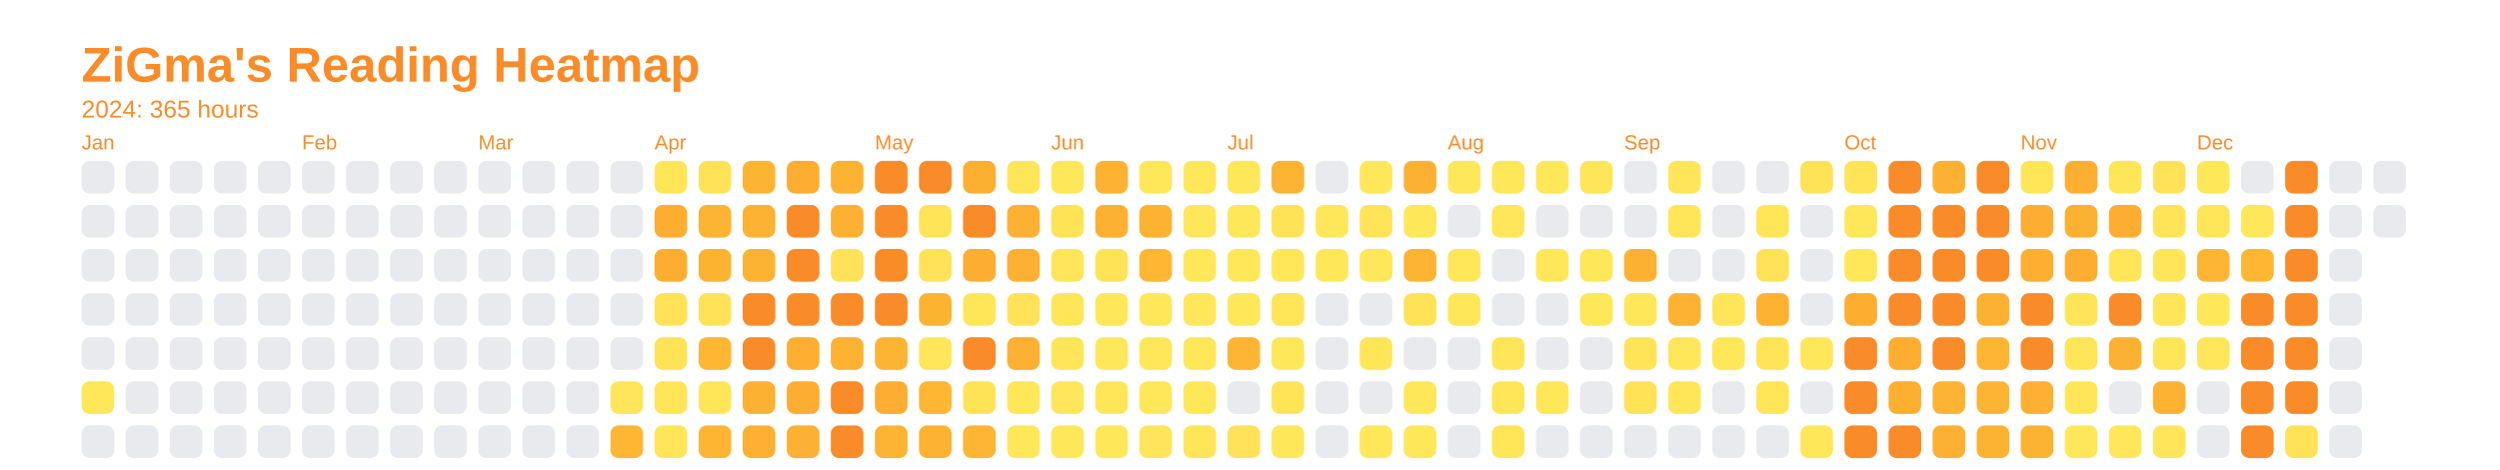
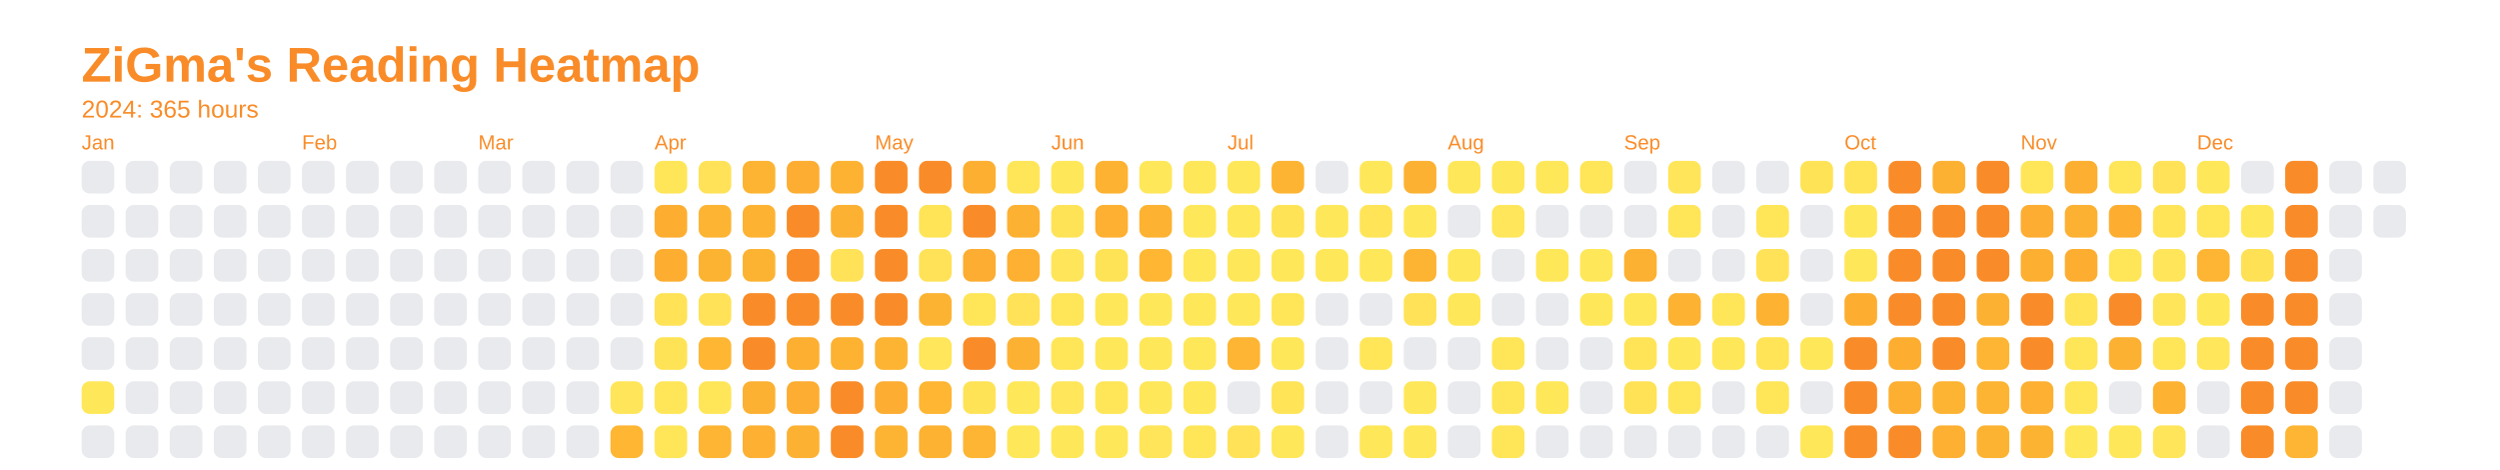
<svg xmlns="http://www.w3.org/2000/svg" baseProfile="full" height="57.5mm" version="1.1" viewBox="0,0,306.2,57.5" width="306.2mm">
  <defs />
  <rect fill="none" height="57.5" width="306.2" x="0" y="0" />
  <text fill="#f98c28" style="font-size:6px; font-family:Arial; font-weight:bold;" x="10" y="10">ZiGma's Reading Heatmap</text>
  <text fill="#f98c28" style="font-size:3px; font-family:Arial;" x="10" y="14.4">2024: 365 hours</text>
  <text fill="#f98c28" style="font-size:2.5px; font-family:Arial" x="10" y="18.3">Jan</text>
  <rect fill="#e8eaed" height="4" rx="1" ry="1" width="4" x="10" y="19.7" />
  <rect fill="#e8eaed" height="4" rx="1" ry="1" width="4" x="10" y="25.1" />
  <rect fill="#e8eaed" height="4" rx="1" ry="1" width="4" x="10" y="30.5" />
  <rect fill="#e8eaed" height="4" rx="1" ry="1" width="4" x="10" y="35.9" />
  <rect fill="#e8eaed" height="4" rx="1" ry="1" width="4" x="10" y="41.3" />
  <rect fill="#ffe75a" height="4" rx="1" ry="1" width="4" x="10" y="46.7" />
  <rect fill="#e8eaed" height="4" rx="1" ry="1" width="4" x="10" y="52.1" />
  <rect fill="#e8eaed" height="4" rx="1" ry="1" width="4" x="15.4" y="19.7" />
  <rect fill="#e8eaed" height="4" rx="1" ry="1" width="4" x="15.4" y="25.1" />
  <rect fill="#e8eaed" height="4" rx="1" ry="1" width="4" x="15.4" y="30.5" />
  <rect fill="#e8eaed" height="4" rx="1" ry="1" width="4" x="15.4" y="35.9" />
  <rect fill="#e8eaed" height="4" rx="1" ry="1" width="4" x="15.4" y="41.3" />
  <rect fill="#e8eaed" height="4" rx="1" ry="1" width="4" x="15.4" y="46.7" />
  <rect fill="#e8eaed" height="4" rx="1" ry="1" width="4" x="15.4" y="52.1" />
  <rect fill="#e8eaed" height="4" rx="1" ry="1" width="4" x="20.8" y="19.7" />
  <rect fill="#e8eaed" height="4" rx="1" ry="1" width="4" x="20.8" y="25.1" />
  <rect fill="#e8eaed" height="4" rx="1" ry="1" width="4" x="20.8" y="30.5" />
  <rect fill="#e8eaed" height="4" rx="1" ry="1" width="4" x="20.8" y="35.9" />
  <rect fill="#e8eaed" height="4" rx="1" ry="1" width="4" x="20.8" y="41.3" />
  <rect fill="#e8eaed" height="4" rx="1" ry="1" width="4" x="20.8" y="46.7" />
  <rect fill="#e8eaed" height="4" rx="1" ry="1" width="4" x="20.8" y="52.1" />
  <rect fill="#e8eaed" height="4" rx="1" ry="1" width="4" x="26.2" y="19.7" />
  <rect fill="#e8eaed" height="4" rx="1" ry="1" width="4" x="26.2" y="25.1" />
  <rect fill="#e8eaed" height="4" rx="1" ry="1" width="4" x="26.2" y="30.5" />
  <rect fill="#e8eaed" height="4" rx="1" ry="1" width="4" x="26.2" y="35.9" />
  <rect fill="#e8eaed" height="4" rx="1" ry="1" width="4" x="26.2" y="41.3" />
  <rect fill="#e8eaed" height="4" rx="1" ry="1" width="4" x="26.2" y="46.7" />
  <rect fill="#e8eaed" height="4" rx="1" ry="1" width="4" x="26.2" y="52.1" />
  <rect fill="#e8eaed" height="4" rx="1" ry="1" width="4" x="31.6" y="19.7" />
  <rect fill="#e8eaed" height="4" rx="1" ry="1" width="4" x="31.6" y="25.1" />
  <rect fill="#e8eaed" height="4" rx="1" ry="1" width="4" x="31.6" y="30.5" />
  <rect fill="#e8eaed" height="4" rx="1" ry="1" width="4" x="31.6" y="35.9" />
  <rect fill="#e8eaed" height="4" rx="1" ry="1" width="4" x="31.6" y="41.3" />
  <rect fill="#e8eaed" height="4" rx="1" ry="1" width="4" x="31.6" y="46.7" />
  <rect fill="#e8eaed" height="4" rx="1" ry="1" width="4" x="31.6" y="52.1" />
  <text fill="#f98c28" style="font-size:2.5px; font-family:Arial" x="37.0" y="18.3">Feb</text>
  <rect fill="#e8eaed" height="4" rx="1" ry="1" width="4" x="37.0" y="19.7" />
  <rect fill="#e8eaed" height="4" rx="1" ry="1" width="4" x="37.0" y="25.1" />
  <rect fill="#e8eaed" height="4" rx="1" ry="1" width="4" x="37.0" y="30.5" />
  <rect fill="#e8eaed" height="4" rx="1" ry="1" width="4" x="37.0" y="35.9" />
  <rect fill="#e8eaed" height="4" rx="1" ry="1" width="4" x="37.0" y="41.3" />
  <rect fill="#e8eaed" height="4" rx="1" ry="1" width="4" x="37.0" y="46.7" />
  <rect fill="#e8eaed" height="4" rx="1" ry="1" width="4" x="37.0" y="52.1" />
  <rect fill="#e8eaed" height="4" rx="1" ry="1" width="4" x="42.4" y="19.7" />
  <rect fill="#e8eaed" height="4" rx="1" ry="1" width="4" x="42.4" y="25.1" />
  <rect fill="#e8eaed" height="4" rx="1" ry="1" width="4" x="42.4" y="30.5" />
  <rect fill="#e8eaed" height="4" rx="1" ry="1" width="4" x="42.4" y="35.9" />
  <rect fill="#e8eaed" height="4" rx="1" ry="1" width="4" x="42.4" y="41.3" />
  <rect fill="#e8eaed" height="4" rx="1" ry="1" width="4" x="42.4" y="46.7" />
  <rect fill="#e8eaed" height="4" rx="1" ry="1" width="4" x="42.4" y="52.1" />
  <rect fill="#e8eaed" height="4" rx="1" ry="1" width="4" x="47.8" y="19.7" />
  <rect fill="#e8eaed" height="4" rx="1" ry="1" width="4" x="47.8" y="25.1" />
  <rect fill="#e8eaed" height="4" rx="1" ry="1" width="4" x="47.8" y="30.5" />
  <rect fill="#e8eaed" height="4" rx="1" ry="1" width="4" x="47.8" y="35.9" />
  <rect fill="#e8eaed" height="4" rx="1" ry="1" width="4" x="47.8" y="41.3" />
  <rect fill="#e8eaed" height="4" rx="1" ry="1" width="4" x="47.8" y="46.7" />
  <rect fill="#e8eaed" height="4" rx="1" ry="1" width="4" x="47.8" y="52.1" />
  <rect fill="#e8eaed" height="4" rx="1" ry="1" width="4" x="53.2" y="19.7" />
  <rect fill="#e8eaed" height="4" rx="1" ry="1" width="4" x="53.2" y="25.1" />
  <rect fill="#e8eaed" height="4" rx="1" ry="1" width="4" x="53.2" y="30.5" />
  <rect fill="#e8eaed" height="4" rx="1" ry="1" width="4" x="53.2" y="35.9" />
  <rect fill="#e8eaed" height="4" rx="1" ry="1" width="4" x="53.2" y="41.3" />
  <rect fill="#e8eaed" height="4" rx="1" ry="1" width="4" x="53.2" y="46.7" />
  <rect fill="#e8eaed" height="4" rx="1" ry="1" width="4" x="53.2" y="52.1" />
  <text fill="#f98c28" style="font-size:2.5px; font-family:Arial" x="58.6" y="18.3">Mar</text>
  <rect fill="#e8eaed" height="4" rx="1" ry="1" width="4" x="58.6" y="19.7" />
  <rect fill="#e8eaed" height="4" rx="1" ry="1" width="4" x="58.6" y="25.1" />
  <rect fill="#e8eaed" height="4" rx="1" ry="1" width="4" x="58.6" y="30.5" />
  <rect fill="#e8eaed" height="4" rx="1" ry="1" width="4" x="58.6" y="35.9" />
  <rect fill="#e8eaed" height="4" rx="1" ry="1" width="4" x="58.6" y="41.3" />
  <rect fill="#e8eaed" height="4" rx="1" ry="1" width="4" x="58.6" y="46.7" />
  <rect fill="#e8eaed" height="4" rx="1" ry="1" width="4" x="58.6" y="52.1" />
  <rect fill="#e8eaed" height="4" rx="1" ry="1" width="4" x="64" y="19.7" />
  <rect fill="#e8eaed" height="4" rx="1" ry="1" width="4" x="64" y="25.1" />
  <rect fill="#e8eaed" height="4" rx="1" ry="1" width="4" x="64" y="30.5" />
  <rect fill="#e8eaed" height="4" rx="1" ry="1" width="4" x="64" y="35.9" />
  <rect fill="#e8eaed" height="4" rx="1" ry="1" width="4" x="64" y="41.3" />
  <rect fill="#e8eaed" height="4" rx="1" ry="1" width="4" x="64" y="46.7" />
  <rect fill="#e8eaed" height="4" rx="1" ry="1" width="4" x="64" y="52.1" />
  <rect fill="#e8eaed" height="4" rx="1" ry="1" width="4" x="69.4" y="19.7" />
  <rect fill="#e8eaed" height="4" rx="1" ry="1" width="4" x="69.4" y="25.1" />
  <rect fill="#e8eaed" height="4" rx="1" ry="1" width="4" x="69.4" y="30.5" />
  <rect fill="#e8eaed" height="4" rx="1" ry="1" width="4" x="69.4" y="35.9" />
  <rect fill="#e8eaed" height="4" rx="1" ry="1" width="4" x="69.4" y="41.3" />
  <rect fill="#e8eaed" height="4" rx="1" ry="1" width="4" x="69.4" y="46.7" />
  <rect fill="#e8eaed" height="4" rx="1" ry="1" width="4" x="69.4" y="52.1" />
  <rect fill="#e8eaed" height="4" rx="1" ry="1" width="4" x="74.8" y="19.7" />
  <rect fill="#e8eaed" height="4" rx="1" ry="1" width="4" x="74.8" y="25.1" />
  <rect fill="#e8eaed" height="4" rx="1" ry="1" width="4" x="74.8" y="30.5" />
  <rect fill="#e8eaed" height="4" rx="1" ry="1" width="4" x="74.8" y="35.9" />
  <rect fill="#e8eaed" height="4" rx="1" ry="1" width="4" x="74.8" y="41.3" />
  <rect fill="#ffe559" height="4" rx="1" ry="1" width="4" x="74.8" y="46.7" />
  <rect fill="#feb633" height="4" rx="1" ry="1" width="4" x="74.8" y="52.1" />
  <text fill="#f98c28" style="font-size:2.5px; font-family:Arial" x="80.2" y="18.3">Apr</text>
  <rect fill="#ffe659" height="4" rx="1" ry="1" width="4" x="80.2" y="19.7" />
  <rect fill="#fdae31" height="4" rx="1" ry="1" width="4" x="80.2" y="25.1" />
  <rect fill="#fdae31" height="4" rx="1" ry="1" width="4" x="80.2" y="30.5" />
  <rect fill="#ffe256" height="4" rx="1" ry="1" width="4" x="80.2" y="35.9" />
  <rect fill="#ffe357" height="4" rx="1" ry="1" width="4" x="80.2" y="41.3" />
  <rect fill="#ffe659" height="4" rx="1" ry="1" width="4" x="80.2" y="46.7" />
  <rect fill="#ffe659" height="4" rx="1" ry="1" width="4" x="80.2" y="52.1" />
  <rect fill="#ffe257" height="4" rx="1" ry="1" width="4" x="85.6" y="19.7" />
  <rect fill="#feb433" height="4" rx="1" ry="1" width="4" x="85.6" y="25.1" />
  <rect fill="#fdb332" height="4" rx="1" ry="1" width="4" x="85.6" y="30.5" />
  <rect fill="#ffe257" height="4" rx="1" ry="1" width="4" x="85.6" y="35.9" />
  <rect fill="#feb633" height="4" rx="1" ry="1" width="4" x="85.6" y="41.3" />
  <rect fill="#ffe659" height="4" rx="1" ry="1" width="4" x="85.6" y="46.7" />
  <rect fill="#feb533" height="4" rx="1" ry="1" width="4" x="85.6" y="52.1" />
  <rect fill="#fdb432" height="4" rx="1" ry="1" width="4" x="91" y="19.7" />
  <rect fill="#fdb232" height="4" rx="1" ry="1" width="4" x="91" y="25.1" />
  <rect fill="#fdb332" height="4" rx="1" ry="1" width="4" x="91" y="30.5" />
  <rect fill="#f98c28" height="4" rx="1" ry="1" width="4" x="91" y="35.9" />
  <rect fill="#f98c28" height="4" rx="1" ry="1" width="4" x="91" y="41.3" />
  <rect fill="#fdb132" height="4" rx="1" ry="1" width="4" x="91" y="46.7" />
  <rect fill="#fdb031" height="4" rx="1" ry="1" width="4" x="91" y="52.1" />
  <rect fill="#fdad31" height="4" rx="1" ry="1" width="4" x="96.4" y="19.7" />
  <rect fill="#f98c28" height="4" rx="1" ry="1" width="4" x="96.4" y="25.1" />
  <rect fill="#f98c28" height="4" rx="1" ry="1" width="4" x="96.4" y="30.5" />
  <rect fill="#f98c28" height="4" rx="1" ry="1" width="4" x="96.4" y="35.9" />
  <rect fill="#fdaf31" height="4" rx="1" ry="1" width="4" x="96.4" y="41.3" />
  <rect fill="#fdad31" height="4" rx="1" ry="1" width="4" x="96.4" y="46.7" />
  <rect fill="#fdb132" height="4" rx="1" ry="1" width="4" x="96.4" y="52.1" />
  <rect fill="#fdb232" height="4" rx="1" ry="1" width="4" x="101.8" y="19.7" />
  <rect fill="#fdb132" height="4" rx="1" ry="1" width="4" x="101.8" y="25.1" />
  <rect fill="#ffe257" height="4" rx="1" ry="1" width="4" x="101.8" y="30.5" />
  <rect fill="#f98c28" height="4" rx="1" ry="1" width="4" x="101.8" y="35.9" />
  <rect fill="#fdb232" height="4" rx="1" ry="1" width="4" x="101.8" y="41.3" />
  <rect fill="#f98c28" height="4" rx="1" ry="1" width="4" x="101.8" y="46.7" />
  <rect fill="#f98c28" height="4" rx="1" ry="1" width="4" x="101.8" y="52.1" />
  <text fill="#f98c28" style="font-size:2.5px; font-family:Arial" x="107.2" y="18.3">May</text>
  <rect fill="#f98c28" height="4" rx="1" ry="1" width="4" x="107.2" y="19.7" />
  <rect fill="#f98c28" height="4" rx="1" ry="1" width="4" x="107.2" y="25.1" />
  <rect fill="#f98c28" height="4" rx="1" ry="1" width="4" x="107.2" y="30.5" />
  <rect fill="#f98c28" height="4" rx="1" ry="1" width="4" x="107.2" y="35.9" />
  <rect fill="#fdb433" height="4" rx="1" ry="1" width="4" x="107.2" y="41.3" />
  <rect fill="#fdad31" height="4" rx="1" ry="1" width="4" x="107.2" y="46.7" />
  <rect fill="#fdb433" height="4" rx="1" ry="1" width="4" x="107.2" y="52.1" />
  <rect fill="#f98c28" height="4" rx="1" ry="1" width="4" x="112.6" y="19.7" />
  <rect fill="#ffe458" height="4" rx="1" ry="1" width="4" x="112.6" y="25.1" />
  <rect fill="#ffe257" height="4" rx="1" ry="1" width="4" x="112.6" y="30.5" />
  <rect fill="#fdb332" height="4" rx="1" ry="1" width="4" x="112.6" y="35.9" />
  <rect fill="#ffe65a" height="4" rx="1" ry="1" width="4" x="112.6" y="41.3" />
  <rect fill="#feb633" height="4" rx="1" ry="1" width="4" x="112.6" y="46.7" />
  <rect fill="#fdb232" height="4" rx="1" ry="1" width="4" x="112.6" y="52.1" />
  <rect fill="#fdaf31" height="4" rx="1" ry="1" width="4" x="118" y="19.7" />
  <rect fill="#f98c28" height="4" rx="1" ry="1" width="4" x="118" y="25.1" />
  <rect fill="#fdad31" height="4" rx="1" ry="1" width="4" x="118" y="30.5" />
  <rect fill="#ffe558" height="4" rx="1" ry="1" width="4" x="118" y="35.9" />
  <rect fill="#f98c28" height="4" rx="1" ry="1" width="4" x="118" y="41.3" />
  <rect fill="#ffe357" height="4" rx="1" ry="1" width="4" x="118" y="46.7" />
  <rect fill="#feb533" height="4" rx="1" ry="1" width="4" x="118" y="52.1" />
  <rect fill="#ffe659" height="4" rx="1" ry="1" width="4" x="123.4" y="19.7" />
  <rect fill="#fdb132" height="4" rx="1" ry="1" width="4" x="123.4" y="25.1" />
  <rect fill="#fdb032" height="4" rx="1" ry="1" width="4" x="123.4" y="30.5" />
  <rect fill="#ffe257" height="4" rx="1" ry="1" width="4" x="123.4" y="35.9" />
  <rect fill="#fdb132" height="4" rx="1" ry="1" width="4" x="123.4" y="41.3" />
  <rect fill="#ffe75a" height="4" rx="1" ry="1" width="4" x="123.4" y="46.7" />
  <rect fill="#ffe75a" height="4" rx="1" ry="1" width="4" x="123.4" y="52.1" />
  <text fill="#f98c28" style="font-size:2.5px; font-family:Arial" x="128.8" y="18.3">Jun</text>
  <rect fill="#ffe75a" height="4" rx="1" ry="1" width="4" x="128.8" y="19.7" />
  <rect fill="#ffe357" height="4" rx="1" ry="1" width="4" x="128.8" y="25.1" />
  <rect fill="#ffe559" height="4" rx="1" ry="1" width="4" x="128.8" y="30.5" />
  <rect fill="#ffe558" height="4" rx="1" ry="1" width="4" x="128.8" y="35.9" />
  <rect fill="#ffe659" height="4" rx="1" ry="1" width="4" x="128.8" y="41.3" />
  <rect fill="#ffe65a" height="4" rx="1" ry="1" width="4" x="128.8" y="46.7" />
  <rect fill="#ffe75a" height="4" rx="1" ry="1" width="4" x="128.8" y="52.1" />
  <rect fill="#fdb232" height="4" rx="1" ry="1" width="4" x="134.2" y="19.7" />
  <rect fill="#fdb031" height="4" rx="1" ry="1" width="4" x="134.2" y="25.1" />
  <rect fill="#ffe357" height="4" rx="1" ry="1" width="4" x="134.2" y="30.5" />
  <rect fill="#ffe75a" height="4" rx="1" ry="1" width="4" x="134.2" y="35.9" />
  <rect fill="#ffe75a" height="4" rx="1" ry="1" width="4" x="134.2" y="41.3" />
  <rect fill="#ffe659" height="4" rx="1" ry="1" width="4" x="134.2" y="46.7" />
  <rect fill="#ffe75a" height="4" rx="1" ry="1" width="4" x="134.2" y="52.1" />
  <rect fill="#ffe75a" height="4" rx="1" ry="1" width="4" x="139.6" y="19.7" />
  <rect fill="#fdb232" height="4" rx="1" ry="1" width="4" x="139.6" y="25.1" />
  <rect fill="#feb633" height="4" rx="1" ry="1" width="4" x="139.6" y="30.5" />
  <rect fill="#ffe75a" height="4" rx="1" ry="1" width="4" x="139.6" y="35.9" />
  <rect fill="#ffe75a" height="4" rx="1" ry="1" width="4" x="139.6" y="41.3" />
  <rect fill="#ffe75a" height="4" rx="1" ry="1" width="4" x="139.6" y="46.7" />
  <rect fill="#ffe559" height="4" rx="1" ry="1" width="4" x="139.6" y="52.1" />
  <rect fill="#ffe75a" height="4" rx="1" ry="1" width="4" x="145" y="19.7" />
  <rect fill="#ffe75a" height="4" rx="1" ry="1" width="4" x="145" y="25.1" />
  <rect fill="#ffe75a" height="4" rx="1" ry="1" width="4" x="145" y="30.5" />
  <rect fill="#ffe75a" height="4" rx="1" ry="1" width="4" x="145" y="35.9" />
  <rect fill="#ffe75a" height="4" rx="1" ry="1" width="4" x="145" y="41.3" />
  <rect fill="#ffe75a" height="4" rx="1" ry="1" width="4" x="145" y="46.7" />
  <rect fill="#ffe659" height="4" rx="1" ry="1" width="4" x="145" y="52.1" />
  <text fill="#f98c28" style="font-size:2.5px; font-family:Arial" x="150.4" y="18.3">Jul</text>
  <rect fill="#ffe75a" height="4" rx="1" ry="1" width="4" x="150.4" y="19.7" />
  <rect fill="#ffe75a" height="4" rx="1" ry="1" width="4" x="150.4" y="25.1" />
  <rect fill="#ffe75a" height="4" rx="1" ry="1" width="4" x="150.4" y="30.5" />
  <rect fill="#ffe75a" height="4" rx="1" ry="1" width="4" x="150.4" y="35.9" />
  <rect fill="#feb533" height="4" rx="1" ry="1" width="4" x="150.4" y="41.3" />
  <rect fill="#e8eaed" height="4" rx="1" ry="1" width="4" x="150.4" y="46.7" />
  <rect fill="#ffe257" height="4" rx="1" ry="1" width="4" x="150.4" y="52.1" />
  <rect fill="#feb433" height="4" rx="1" ry="1" width="4" x="155.8" y="19.7" />
  <rect fill="#ffe357" height="4" rx="1" ry="1" width="4" x="155.8" y="25.1" />
  <rect fill="#ffe75a" height="4" rx="1" ry="1" width="4" x="155.8" y="30.5" />
  <rect fill="#ffe659" height="4" rx="1" ry="1" width="4" x="155.8" y="35.9" />
  <rect fill="#ffe75a" height="4" rx="1" ry="1" width="4" x="155.8" y="41.3" />
  <rect fill="#ffe458" height="4" rx="1" ry="1" width="4" x="155.8" y="46.7" />
  <rect fill="#ffe75a" height="4" rx="1" ry="1" width="4" x="155.8" y="52.1" />
  <rect fill="#e8eaed" height="4" rx="1" ry="1" width="4" x="161.2" y="19.7" />
  <rect fill="#ffe75a" height="4" rx="1" ry="1" width="4" x="161.2" y="25.1" />
  <rect fill="#ffe75a" height="4" rx="1" ry="1" width="4" x="161.2" y="30.5" />
  <rect fill="#e8eaed" height="4" rx="1" ry="1" width="4" x="161.2" y="35.9" />
  <rect fill="#e8eaed" height="4" rx="1" ry="1" width="4" x="161.2" y="41.3" />
  <rect fill="#e8eaed" height="4" rx="1" ry="1" width="4" x="161.2" y="46.7" />
  <rect fill="#e8eaed" height="4" rx="1" ry="1" width="4" x="161.2" y="52.1" />
  <rect fill="#ffe75a" height="4" rx="1" ry="1" width="4" x="166.6" y="19.7" />
  <rect fill="#ffe458" height="4" rx="1" ry="1" width="4" x="166.6" y="25.1" />
  <rect fill="#ffe75a" height="4" rx="1" ry="1" width="4" x="166.6" y="30.5" />
  <rect fill="#e8eaed" height="4" rx="1" ry="1" width="4" x="166.6" y="35.9" />
  <rect fill="#ffe659" height="4" rx="1" ry="1" width="4" x="166.6" y="41.3" />
  <rect fill="#e8eaed" height="4" rx="1" ry="1" width="4" x="166.6" y="46.7" />
  <rect fill="#ffe75a" height="4" rx="1" ry="1" width="4" x="166.6" y="52.1" />
  <rect fill="#fdb132" height="4" rx="1" ry="1" width="4" x="172" y="19.7" />
  <rect fill="#ffe75a" height="4" rx="1" ry="1" width="4" x="172" y="25.1" />
  <rect fill="#fdb433" height="4" rx="1" ry="1" width="4" x="172" y="30.5" />
  <rect fill="#ffe257" height="4" rx="1" ry="1" width="4" x="172" y="35.9" />
  <rect fill="#e8eaed" height="4" rx="1" ry="1" width="4" x="172" y="41.3" />
  <rect fill="#ffe75a" height="4" rx="1" ry="1" width="4" x="172" y="46.7" />
  <rect fill="#ffe75a" height="4" rx="1" ry="1" width="4" x="172" y="52.1" />
  <text fill="#f98c28" style="font-size:2.5px; font-family:Arial" x="177.4" y="18.3">Aug</text>
  <rect fill="#ffe75a" height="4" rx="1" ry="1" width="4" x="177.4" y="19.7" />
  <rect fill="#e8eaed" height="4" rx="1" ry="1" width="4" x="177.4" y="25.1" />
  <rect fill="#ffe75a" height="4" rx="1" ry="1" width="4" x="177.4" y="30.5" />
  <rect fill="#ffe75a" height="4" rx="1" ry="1" width="4" x="177.4" y="35.9" />
  <rect fill="#e8eaed" height="4" rx="1" ry="1" width="4" x="177.4" y="41.3" />
  <rect fill="#e8eaed" height="4" rx="1" ry="1" width="4" x="177.4" y="46.7" />
  <rect fill="#e8eaed" height="4" rx="1" ry="1" width="4" x="177.4" y="52.1" />
  <rect fill="#ffe75a" height="4" rx="1" ry="1" width="4" x="182.8" y="19.7" />
  <rect fill="#ffe65a" height="4" rx="1" ry="1" width="4" x="182.8" y="25.1" />
  <rect fill="#e8eaed" height="4" rx="1" ry="1" width="4" x="182.8" y="30.5" />
  <rect fill="#e8eaed" height="4" rx="1" ry="1" width="4" x="182.8" y="35.9" />
  <rect fill="#ffe659" height="4" rx="1" ry="1" width="4" x="182.8" y="41.3" />
  <rect fill="#ffe659" height="4" rx="1" ry="1" width="4" x="182.8" y="46.7" />
  <rect fill="#ffe558" height="4" rx="1" ry="1" width="4" x="182.8" y="52.1" />
  <rect fill="#ffe75a" height="4" rx="1" ry="1" width="4" x="188.2" y="19.7" />
  <rect fill="#e8eaed" height="4" rx="1" ry="1" width="4" x="188.2" y="25.1" />
  <rect fill="#ffe75a" height="4" rx="1" ry="1" width="4" x="188.2" y="30.5" />
  <rect fill="#e8eaed" height="4" rx="1" ry="1" width="4" x="188.2" y="35.9" />
  <rect fill="#e8eaed" height="4" rx="1" ry="1" width="4" x="188.2" y="41.3" />
  <rect fill="#ffe75a" height="4" rx="1" ry="1" width="4" x="188.2" y="46.7" />
  <rect fill="#e8eaed" height="4" rx="1" ry="1" width="4" x="188.2" y="52.1" />
  <rect fill="#ffe558" height="4" rx="1" ry="1" width="4" x="193.6" y="19.7" />
  <rect fill="#e8eaed" height="4" rx="1" ry="1" width="4" x="193.6" y="25.1" />
  <rect fill="#ffe75a" height="4" rx="1" ry="1" width="4" x="193.6" y="30.5" />
  <rect fill="#ffe75a" height="4" rx="1" ry="1" width="4" x="193.6" y="35.9" />
  <rect fill="#e8eaed" height="4" rx="1" ry="1" width="4" x="193.6" y="41.3" />
  <rect fill="#e8eaed" height="4" rx="1" ry="1" width="4" x="193.6" y="46.7" />
  <rect fill="#e8eaed" height="4" rx="1" ry="1" width="4" x="193.6" y="52.1" />
  <text fill="#f98c28" style="font-size:2.5px; font-family:Arial" x="199" y="18.3">Sep</text>
  <rect fill="#e8eaed" height="4" rx="1" ry="1" width="4" x="199" y="19.7" />
  <rect fill="#e8eaed" height="4" rx="1" ry="1" width="4" x="199" y="25.1" />
  <rect fill="#fdb132" height="4" rx="1" ry="1" width="4" x="199" y="30.5" />
  <rect fill="#ffe75a" height="4" rx="1" ry="1" width="4" x="199" y="35.9" />
  <rect fill="#ffe458" height="4" rx="1" ry="1" width="4" x="199" y="41.3" />
  <rect fill="#ffe256" height="4" rx="1" ry="1" width="4" x="199" y="46.7" />
  <rect fill="#e8eaed" height="4" rx="1" ry="1" width="4" x="199" y="52.1" />
  <rect fill="#ffe559" height="4" rx="1" ry="1" width="4" x="204.4" y="19.7" />
  <rect fill="#ffe659" height="4" rx="1" ry="1" width="4" x="204.4" y="25.1" />
  <rect fill="#e8eaed" height="4" rx="1" ry="1" width="4" x="204.4" y="30.5" />
  <rect fill="#fdb232" height="4" rx="1" ry="1" width="4" x="204.4" y="35.9" />
  <rect fill="#ffe75a" height="4" rx="1" ry="1" width="4" x="204.4" y="41.3" />
  <rect fill="#ffe659" height="4" rx="1" ry="1" width="4" x="204.4" y="46.7" />
  <rect fill="#e8eaed" height="4" rx="1" ry="1" width="4" x="204.4" y="52.1" />
  <rect fill="#e8eaed" height="4" rx="1" ry="1" width="4" x="209.8" y="19.7" />
  <rect fill="#e8eaed" height="4" rx="1" ry="1" width="4" x="209.8" y="25.1" />
  <rect fill="#e8eaed" height="4" rx="1" ry="1" width="4" x="209.8" y="30.5" />
  <rect fill="#ffe659" height="4" rx="1" ry="1" width="4" x="209.8" y="35.9" />
  <rect fill="#ffe75a" height="4" rx="1" ry="1" width="4" x="209.8" y="41.3" />
  <rect fill="#e8eaed" height="4" rx="1" ry="1" width="4" x="209.8" y="46.7" />
  <rect fill="#e8eaed" height="4" rx="1" ry="1" width="4" x="209.8" y="52.1" />
  <rect fill="#e8eaed" height="4" rx="1" ry="1" width="4" x="215.2" y="19.7" />
  <rect fill="#ffe558" height="4" rx="1" ry="1" width="4" x="215.2" y="25.1" />
  <rect fill="#ffe257" height="4" rx="1" ry="1" width="4" x="215.2" y="30.5" />
  <rect fill="#fdb232" height="4" rx="1" ry="1" width="4" x="215.2" y="35.9" />
  <rect fill="#ffe458" height="4" rx="1" ry="1" width="4" x="215.2" y="41.3" />
  <rect fill="#ffe558" height="4" rx="1" ry="1" width="4" x="215.2" y="46.7" />
  <rect fill="#e8eaed" height="4" rx="1" ry="1" width="4" x="215.2" y="52.1" />
  <rect fill="#ffe357" height="4" rx="1" ry="1" width="4" x="220.6" y="19.7" />
  <rect fill="#e8eaed" height="4" rx="1" ry="1" width="4" x="220.6" y="25.1" />
  <rect fill="#e8eaed" height="4" rx="1" ry="1" width="4" x="220.6" y="30.5" />
  <rect fill="#e8eaed" height="4" rx="1" ry="1" width="4" x="220.6" y="35.9" />
  <rect fill="#ffe75a" height="4" rx="1" ry="1" width="4" x="220.6" y="41.3" />
  <rect fill="#e8eaed" height="4" rx="1" ry="1" width="4" x="220.6" y="46.7" />
  <rect fill="#ffe75a" height="4" rx="1" ry="1" width="4" x="220.6" y="52.1" />
  <text fill="#f98c28" style="font-size:2.5px; font-family:Arial" x="226" y="18.3">Oct</text>
  <rect fill="#ffe458" height="4" rx="1" ry="1" width="4" x="226" y="19.7" />
  <rect fill="#ffe75a" height="4" rx="1" ry="1" width="4" x="226" y="25.1" />
  <rect fill="#ffe75a" height="4" rx="1" ry="1" width="4" x="226" y="30.5" />
  <rect fill="#fdae31" height="4" rx="1" ry="1" width="4" x="226" y="35.9" />
  <rect fill="#f98c28" height="4" rx="1" ry="1" width="4" x="226" y="41.3" />
  <rect fill="#f98c28" height="4" rx="1" ry="1" width="4" x="226" y="46.7" />
  <rect fill="#f98c28" height="4" rx="1" ry="1" width="4" x="226" y="52.1" />
  <rect fill="#f98c28" height="4" rx="1" ry="1" width="4" x="231.4" y="19.7" />
  <rect fill="#f98c28" height="4" rx="1" ry="1" width="4" x="231.4" y="25.1" />
  <rect fill="#f98c28" height="4" rx="1" ry="1" width="4" x="231.4" y="30.5" />
  <rect fill="#f98c28" height="4" rx="1" ry="1" width="4" x="231.4" y="35.9" />
  <rect fill="#fdae31" height="4" rx="1" ry="1" width="4" x="231.4" y="41.3" />
  <rect fill="#fdaf31" height="4" rx="1" ry="1" width="4" x="231.4" y="46.7" />
  <rect fill="#f98c28" height="4" rx="1" ry="1" width="4" x="231.4" y="52.1" />
  <rect fill="#fdb132" height="4" rx="1" ry="1" width="4" x="236.8" y="19.7" />
  <rect fill="#f98c28" height="4" rx="1" ry="1" width="4" x="236.8" y="25.1" />
  <rect fill="#f98c28" height="4" rx="1" ry="1" width="4" x="236.8" y="30.5" />
  <rect fill="#f98c28" height="4" rx="1" ry="1" width="4" x="236.8" y="35.9" />
  <rect fill="#f98c28" height="4" rx="1" ry="1" width="4" x="236.8" y="41.3" />
  <rect fill="#feb433" height="4" rx="1" ry="1" width="4" x="236.8" y="46.7" />
  <rect fill="#fdb031" height="4" rx="1" ry="1" width="4" x="236.8" y="52.1" />
  <rect fill="#f98c28" height="4" rx="1" ry="1" width="4" x="242.2" y="19.7" />
  <rect fill="#f98c28" height="4" rx="1" ry="1" width="4" x="242.2" y="25.1" />
  <rect fill="#f98c28" height="4" rx="1" ry="1" width="4" x="242.2" y="30.5" />
  <rect fill="#fdb132" height="4" rx="1" ry="1" width="4" x="242.2" y="35.9" />
  <rect fill="#feb533" height="4" rx="1" ry="1" width="4" x="242.2" y="41.3" />
  <rect fill="#fdb433" height="4" rx="1" ry="1" width="4" x="242.2" y="46.7" />
  <rect fill="#fdb332" height="4" rx="1" ry="1" width="4" x="242.2" y="52.1" />
  <text fill="#f98c28" style="font-size:2.5px; font-family:Arial" x="247.6" y="18.3">Nov</text>
  <rect fill="#ffe659" height="4" rx="1" ry="1" width="4" x="247.6" y="19.7" />
  <rect fill="#fdad31" height="4" rx="1" ry="1" width="4" x="247.6" y="25.1" />
  <rect fill="#fdaf31" height="4" rx="1" ry="1" width="4" x="247.6" y="30.5" />
  <rect fill="#f98c28" height="4" rx="1" ry="1" width="4" x="247.6" y="35.9" />
  <rect fill="#f98c28" height="4" rx="1" ry="1" width="4" x="247.6" y="41.3" />
  <rect fill="#fdb032" height="4" rx="1" ry="1" width="4" x="247.6" y="46.7" />
  <rect fill="#fdb332" height="4" rx="1" ry="1" width="4" x="247.6" y="52.1" />
  <rect fill="#fdaf31" height="4" rx="1" ry="1" width="4" x="253" y="19.7" />
  <rect fill="#fdb132" height="4" rx="1" ry="1" width="4" x="253" y="25.1" />
  <rect fill="#fdae31" height="4" rx="1" ry="1" width="4" x="253" y="30.5" />
  <rect fill="#ffe458" height="4" rx="1" ry="1" width="4" x="253" y="35.9" />
  <rect fill="#ffe558" height="4" rx="1" ry="1" width="4" x="253" y="41.3" />
  <rect fill="#ffe659" height="4" rx="1" ry="1" width="4" x="253" y="46.7" />
  <rect fill="#ffe75a" height="4" rx="1" ry="1" width="4" x="253" y="52.1" />
  <rect fill="#ffe558" height="4" rx="1" ry="1" width="4" x="258.4" y="19.7" />
  <rect fill="#fdae31" height="4" rx="1" ry="1" width="4" x="258.4" y="25.1" />
  <rect fill="#ffe659" height="4" rx="1" ry="1" width="4" x="258.4" y="30.5" />
  <rect fill="#f98c28" height="4" rx="1" ry="1" width="4" x="258.4" y="35.9" />
  <rect fill="#fdb132" height="4" rx="1" ry="1" width="4" x="258.4" y="41.3" />
  <rect fill="#e8eaed" height="4" rx="1" ry="1" width="4" x="258.4" y="46.7" />
  <rect fill="#ffe75a" height="4" rx="1" ry="1" width="4" x="258.4" y="52.1" />
  <rect fill="#ffe257" height="4" rx="1" ry="1" width="4" x="263.8" y="19.7" />
  <rect fill="#ffe458" height="4" rx="1" ry="1" width="4" x="263.8" y="25.1" />
  <rect fill="#ffe559" height="4" rx="1" ry="1" width="4" x="263.8" y="30.5" />
  <rect fill="#ffe559" height="4" rx="1" ry="1" width="4" x="263.8" y="35.9" />
  <rect fill="#ffe558" height="4" rx="1" ry="1" width="4" x="263.8" y="41.3" />
  <rect fill="#fdb232" height="4" rx="1" ry="1" width="4" x="263.8" y="46.7" />
  <rect fill="#ffe559" height="4" rx="1" ry="1" width="4" x="263.8" y="52.1" />
  <text fill="#f98c28" style="font-size:2.5px; font-family:Arial" x="269.2" y="18.3">Dec</text>
  <rect fill="#ffe75a" height="4" rx="1" ry="1" width="4" x="269.2" y="19.7" />
  <rect fill="#ffe558" height="4" rx="1" ry="1" width="4" x="269.2" y="25.1" />
  <rect fill="#feb533" height="4" rx="1" ry="1" width="4" x="269.2" y="30.5" />
  <rect fill="#ffe75a" height="4" rx="1" ry="1" width="4" x="269.2" y="35.9" />
  <rect fill="#ffe65a" height="4" rx="1" ry="1" width="4" x="269.2" y="41.3" />
  <rect fill="#e8eaed" height="4" rx="1" ry="1" width="4" x="269.2" y="46.7" />
  <rect fill="#e8eaed" height="4" rx="1" ry="1" width="4" x="269.2" y="52.1" />
  <rect fill="#e8eaed" height="4" rx="1" ry="1" width="4" x="274.6" y="19.7" />
  <rect fill="#ffe75a" height="4" rx="1" ry="1" width="4" x="274.6" y="25.1" />
-   <rect fill="#feb633" height="4" rx="1" ry="1" width="4" x="274.6" y="30.5" />
+   <rect fill="#ffe156" height="4" rx="1" ry="1" width="4" x="274.6" y="30.5" />
  <rect fill="#f98c28" height="4" rx="1" ry="1" width="4" x="274.6" y="35.9" />
  <rect fill="#f98c28" height="4" rx="1" ry="1" width="4" x="274.6" y="41.3" />
  <rect fill="#f98c28" height="4" rx="1" ry="1" width="4" x="274.6" y="46.7" />
  <rect fill="#f98c28" height="4" rx="1" ry="1" width="4" x="274.6" y="52.1" />
  <rect fill="#f98c28" height="4" rx="1" ry="1" width="4" x="280" y="19.7" />
  <rect fill="#f98c28" height="4" rx="1" ry="1" width="4" x="280" y="25.1" />
  <rect fill="#f98c28" height="4" rx="1" ry="1" width="4" x="280" y="30.5" />
  <rect fill="#f98c28" height="4" rx="1" ry="1" width="4" x="280" y="35.9" />
  <rect fill="#f98c28" height="4" rx="1" ry="1" width="4" x="280" y="41.3" />
  <rect fill="#f98c28" height="4" rx="1" ry="1" width="4" x="280" y="46.7" />
-   <rect fill="#ffe256" height="4" rx="1" ry="1" width="4" x="280" y="52.1" />
+   <rect fill="#feb533" height="4" rx="1" ry="1" width="4" x="280" y="52.1" />
  <rect fill="#e8eaed" height="4" rx="1" ry="1" width="4" x="285.4" y="19.7" />
  <rect fill="#e8eaed" height="4" rx="1" ry="1" width="4" x="285.4" y="25.1" />
  <rect fill="#e8eaed" height="4" rx="1" ry="1" width="4" x="285.4" y="30.5" />
  <rect fill="#e8eaed" height="4" rx="1" ry="1" width="4" x="285.4" y="35.9" />
  <rect fill="#e8eaed" height="4" rx="1" ry="1" width="4" x="285.4" y="41.3" />
  <rect fill="#e8eaed" height="4" rx="1" ry="1" width="4" x="285.4" y="46.7" />
  <rect fill="#e8eaed" height="4" rx="1" ry="1" width="4" x="285.4" y="52.1" />
  <rect fill="#e8eaed" height="4" rx="1" ry="1" width="4" x="290.8" y="19.7" />
  <rect fill="#e8eaed" height="4" rx="1" ry="1" width="4" x="290.8" y="25.1" />
</svg>
